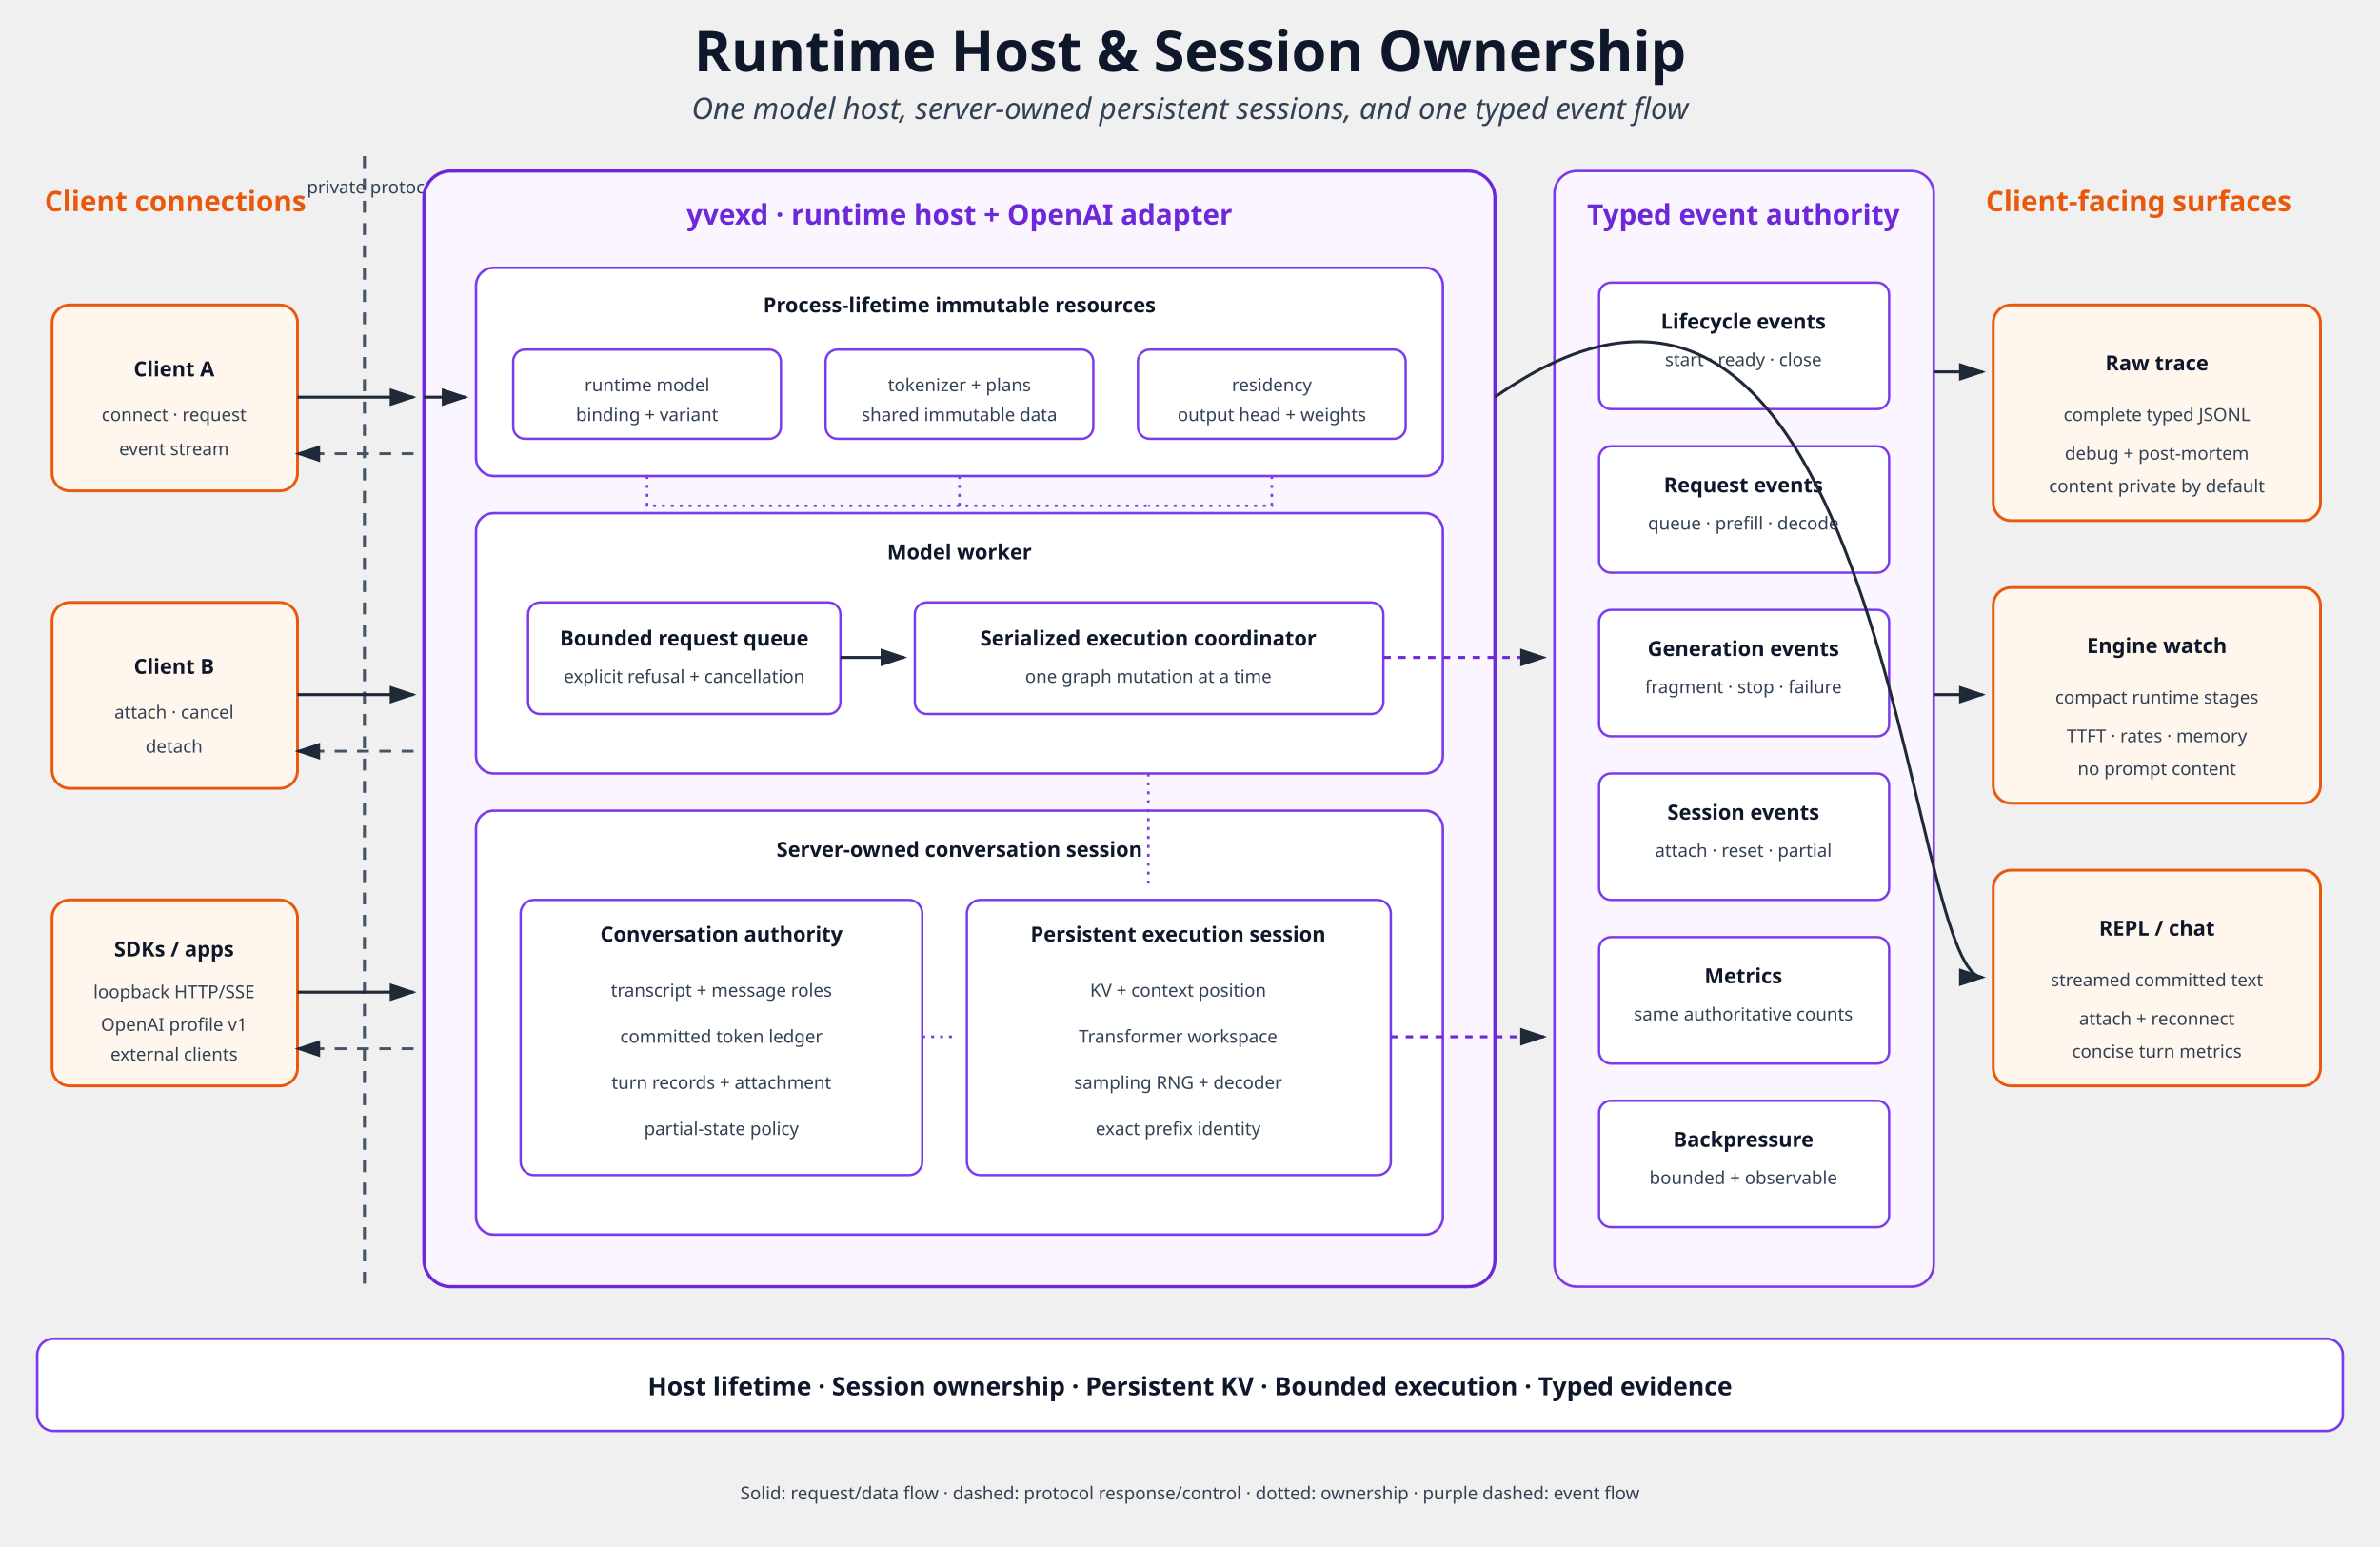
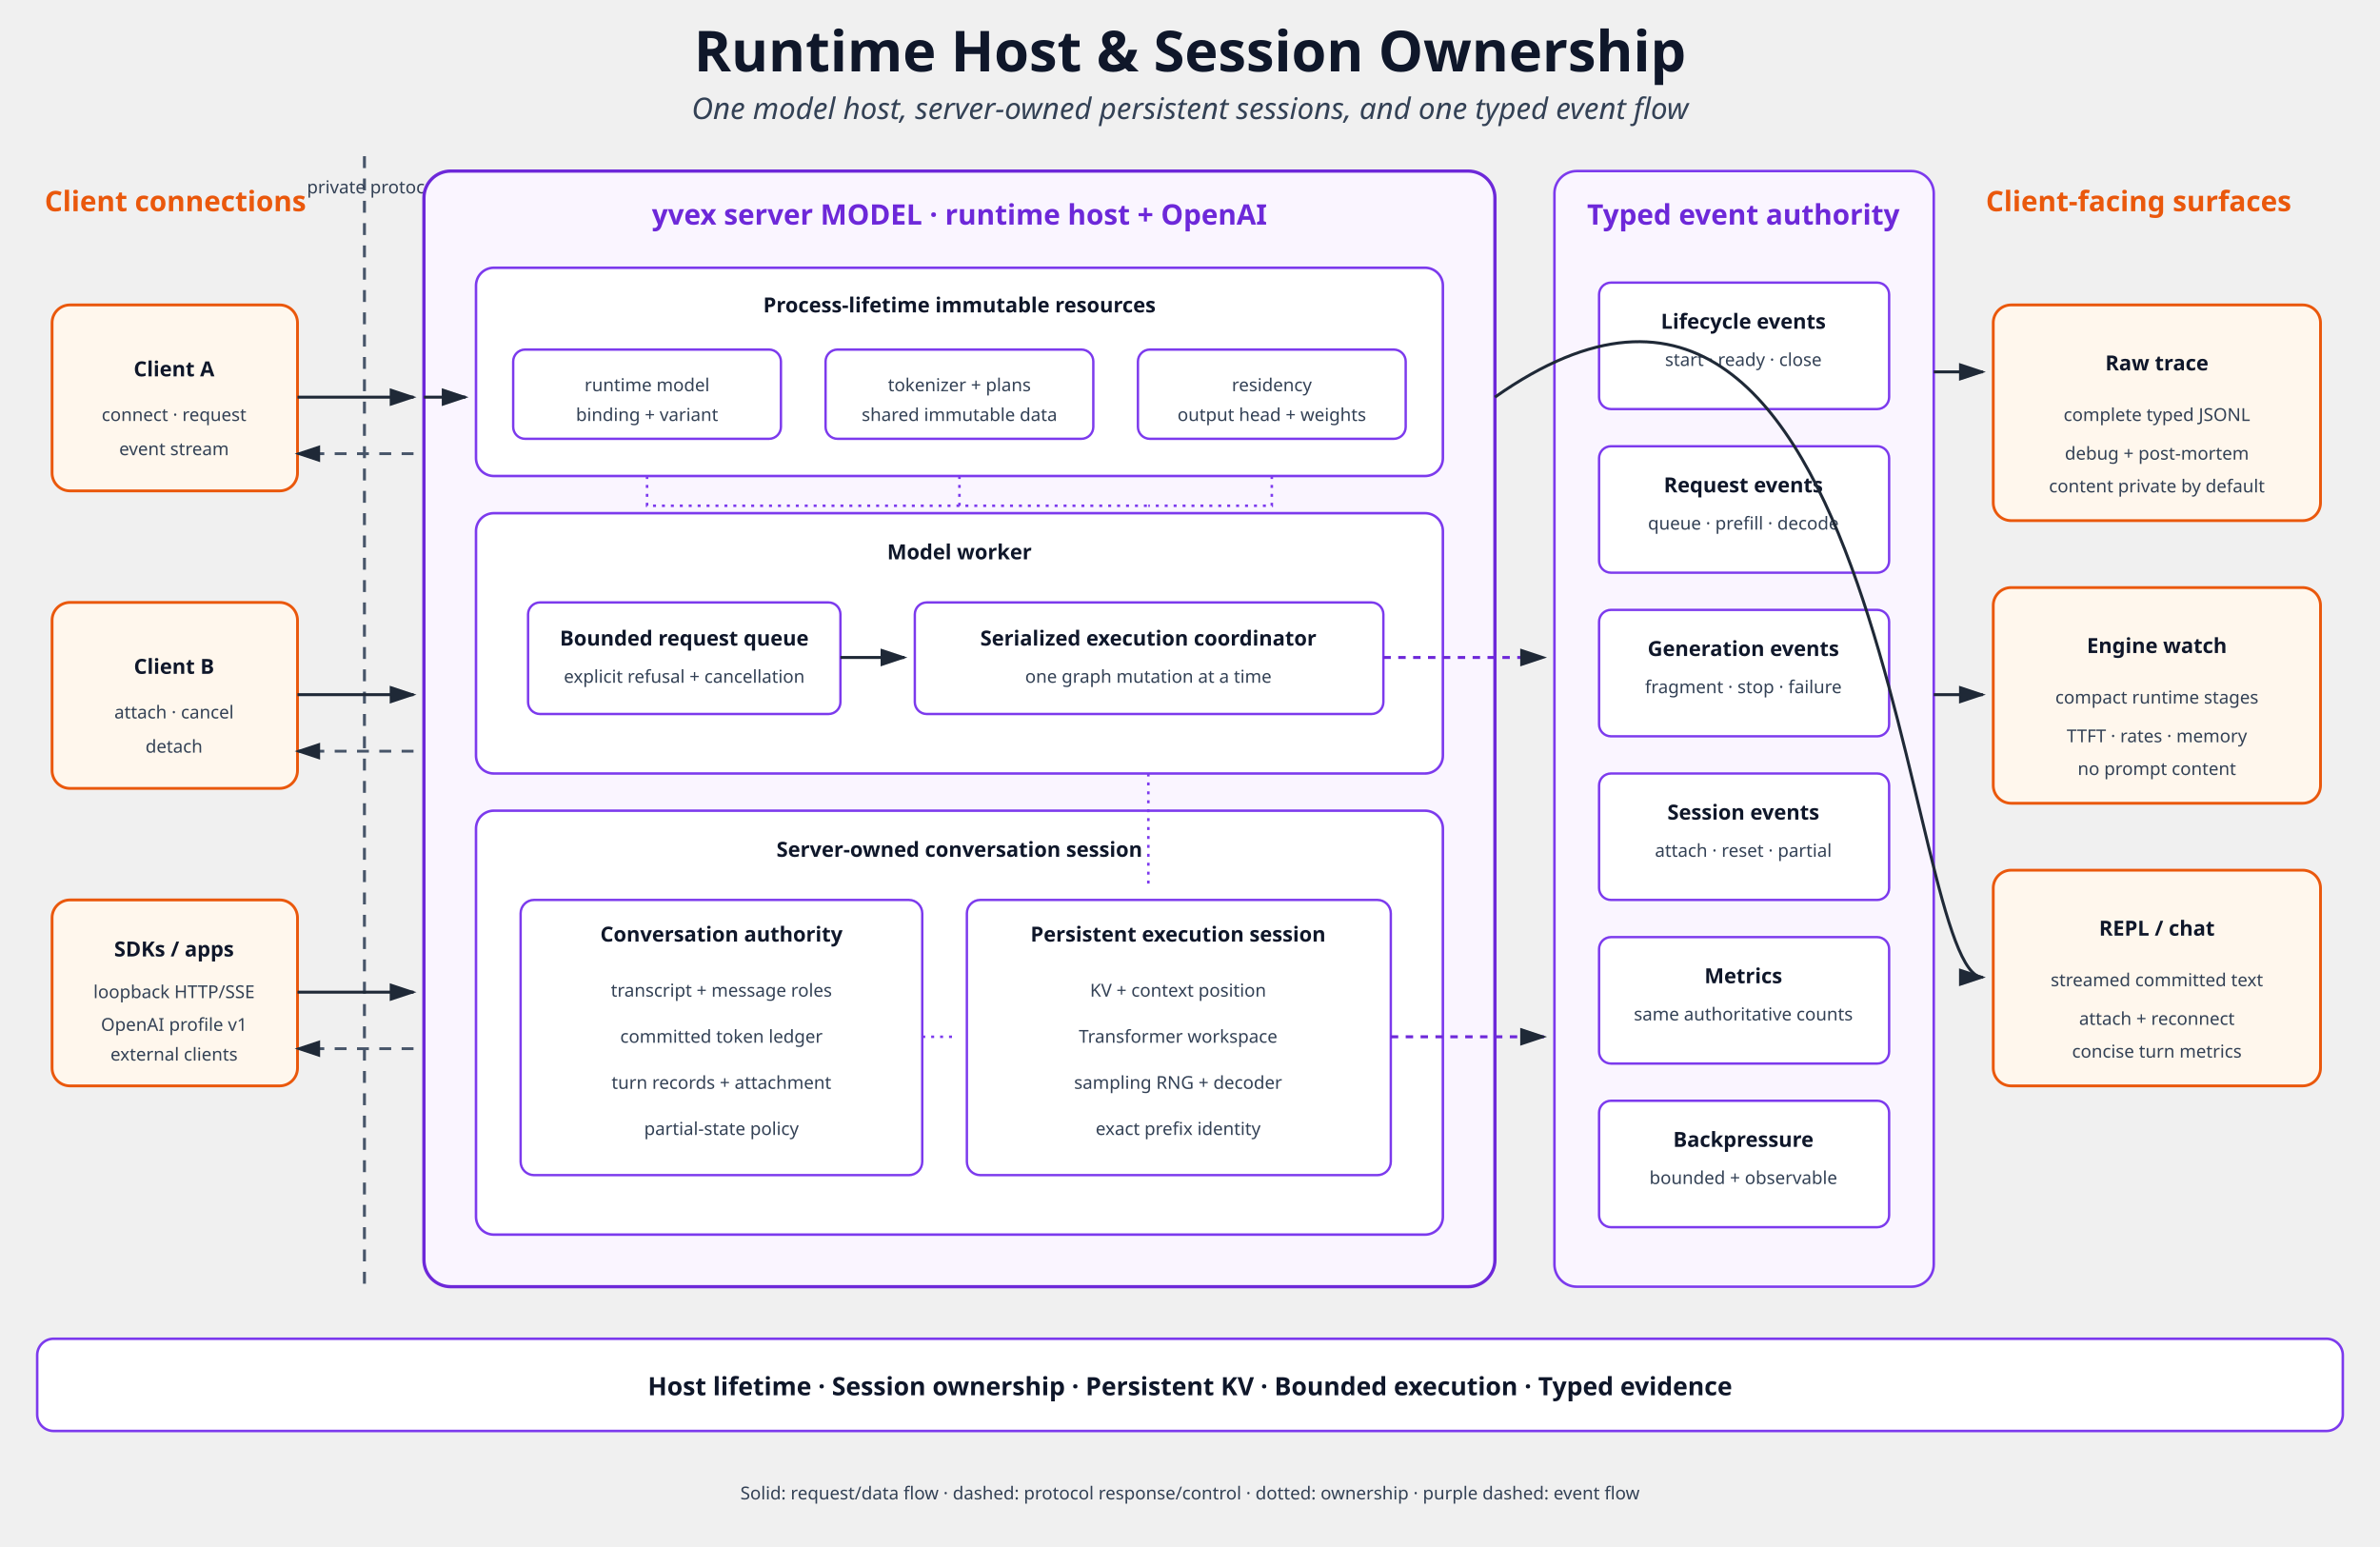
<svg xmlns="http://www.w3.org/2000/svg" width="1600" height="1040" viewBox="0 0 1600 1040" role="img" aria-labelledby="title desc">
  <defs>
    <marker id="arrow" markerWidth="10" markerHeight="10" refX="8" refY="3" orient="auto" markerUnits="strokeWidth">
      <path d="M0 0L0 6L9 3z" class="arrow-fill" />
    </marker>
    <style>
      :root{color-scheme:light dark}.host{fill:#faf5ff;stroke:#6d28d9;stroke-width:2.2}.group{fill:#fff;stroke:#7c3aed;stroke-width:1.7}.client-box{fill:#fff7ed;stroke:#ea580c;stroke-width:1.9}.event-box{fill:#faf5ff;stroke:#7c3aed;stroke-width:1.7}.surface{fill:#fff7ed;stroke:#ea580c;stroke-width:1.9}.state{fill:#fff;stroke:#7c3aed;stroke-width:1.6}.head{fill:#0f172a;font-family:sans-serif;font-size:38px;font-weight:700;text-anchor:middle}.subhead{fill:#334155;font-family:sans-serif;font-size:20px;font-style:italic;text-anchor:middle}.section{font-family:sans-serif;font-size:19px;font-weight:700}.text{fill:#0f172a;font-family:sans-serif;font-size:14px;font-weight:600;text-anchor:middle}.small{fill:#334155;font-family:sans-serif;font-size:12px;text-anchor:middle}.line{fill:none;stroke:#1f2937;stroke-width:2;marker-end:url(#arrow)}.control{fill:none;stroke:#475569;stroke-width:1.9;stroke-dasharray:8 7;marker-end:url(#arrow)}.event{fill:none;stroke:#6d28d9;stroke-width:2;stroke-dasharray:5 5;marker-end:url(#arrow)}.assoc{fill:none;stroke:#7c3aed;stroke-width:1.7;stroke-dasharray:2 4}.divider{stroke:#475569;stroke-width:2;stroke-dasharray:8 7}.arrow-fill{fill:#1f2937}.foot{fill:#0f172a;font-family:sans-serif;font-size:17px;font-weight:600;text-anchor:middle}
      @media (prefers-color-scheme: dark){.host,.event-box{fill:#2e1065;stroke:#c4b5fd}.group,.state{fill:#111827;stroke:#c4b5fd}.client-box,.surface{fill:#431407;stroke:#fdba74}.head,.section,.text,.foot{fill:#f8fafc}.subhead,.small{fill:#cbd5e1}.line,.control{stroke:#e2e8f0}.event,.assoc{stroke:#c4b5fd}.divider{stroke:#94a3b8}.arrow-fill{fill:#e2e8f0}}
    </style>
  </defs>
  <text class="head" x="800" y="48">Runtime Host &amp; Session Ownership</text>
  <text class="subhead" x="800" y="80">One model host, server-owned persistent sessions, and one typed event flow</text>
  <text class="section" x="30" y="142" fill="#ea580c">Client connections</text>
  <line class="divider" x1="245" y1="105" x2="245" y2="865" />
  <text class="small" x="280" y="130">private protocol boundary</text>
  <g transform="translate(35 205)">
    <rect class="client-box" width="165" height="125" rx="12" />
    <text class="text" x="82" y="48">Client A</text>
    <text class="small" x="82" y="78">connect · request</text>
    <text class="small" x="82" y="101">event stream</text>
  </g>
  <g transform="translate(35 405)">
    <rect class="client-box" width="165" height="125" rx="12" />
    <text class="text" x="82" y="48">Client B</text>
    <text class="small" x="82" y="78">attach · cancel</text>
    <text class="small" x="82" y="101">detach</text>
  </g>
  <g transform="translate(35 605)">
    <rect class="client-box" width="165" height="125" rx="12" />
    <text class="text" x="82" y="38">SDKs / apps</text>
    <text class="small" x="82" y="66">loopback HTTP/SSE</text>
    <text class="small" x="82" y="88">OpenAI profile v1</text>
    <text class="small" x="82" y="108">external clients</text>
  </g>
  <rect class="host" x="285" y="115" width="720" height="750" rx="18" />
-   <text class="section" x="645" y="151" fill="#6d28d9" text-anchor="middle">yvexd · runtime host + OpenAI adapter</text>
+   <text class="section" x="645" y="151" fill="#6d28d9" text-anchor="middle">yvex server MODEL · runtime host + OpenAI</text>
  <rect class="group" x="320" y="180" width="650" height="140" rx="12" />
  <text class="text" x="645" y="210">Process-lifetime immutable resources</text>
  <rect class="state" x="345" y="235" width="180" height="60" rx="8" />
  <text class="small" x="435" y="263">runtime model</text>
  <text class="small" x="435" y="283">binding + variant</text>
  <rect class="state" x="555" y="235" width="180" height="60" rx="8" />
  <text class="small" x="645" y="263">tokenizer + plans</text>
  <text class="small" x="645" y="283">shared immutable data</text>
  <rect class="state" x="765" y="235" width="180" height="60" rx="8" />
  <text class="small" x="855" y="263">residency</text>
  <text class="small" x="855" y="283">output head + weights</text>
  <rect class="group" x="320" y="345" width="650" height="175" rx="12" />
  <text class="text" x="645" y="376">Model worker</text>
  <rect class="state" x="355" y="405" width="210" height="75" rx="8" />
  <text class="text" x="460" y="434">Bounded request queue</text>
  <text class="small" x="460" y="459">explicit refusal + cancellation</text>
  <rect class="state" x="615" y="405" width="315" height="75" rx="8" />
  <text class="text" x="772" y="434">Serialized execution coordinator</text>
  <text class="small" x="772" y="459">one graph mutation at a time</text>
  <path class="line" d="M565 442H608" />
  <path class="assoc" d="M435 320V340H772" />
  <path class="assoc" d="M645 320V340" />
  <path class="assoc" d="M855 320V340H772" />
  <rect class="group" x="320" y="545" width="650" height="285" rx="12" />
  <text class="text" x="645" y="576">Server-owned conversation session</text>
  <rect class="state" x="350" y="605" width="270" height="185" rx="9" />
  <text class="text" x="485" y="633">Conversation authority</text>
  <text class="small" x="485" y="670">transcript + message roles</text>
  <text class="small" x="485" y="701">committed token ledger</text>
  <text class="small" x="485" y="732">turn records + attachment</text>
  <text class="small" x="485" y="763">partial-state policy</text>
  <rect class="state" x="650" y="605" width="285" height="185" rx="9" />
  <text class="text" x="792" y="633">Persistent execution session</text>
  <text class="small" x="792" y="670">KV + context position</text>
  <text class="small" x="792" y="701">Transformer workspace</text>
  <text class="small" x="792" y="732">sampling RNG + decoder</text>
  <text class="small" x="792" y="763">exact prefix identity</text>
  <path class="assoc" d="M620 697H643" />
  <path class="assoc" d="M772 520V598" />
  <path class="line" d="M200 267H278" />
  <path class="control" d="M278 305H200" />
  <path class="line" d="M200 467H278" />
  <path class="control" d="M278 505H200" />
  <path class="line" d="M200 667H278" />
  <path class="control" d="M278 705H200" />
  <path class="line" d="M285 267H313" />
  <rect class="event-box" x="1045" y="115" width="255" height="750" rx="15" />
  <text class="section" x="1172" y="151" fill="#6d28d9" text-anchor="middle">Typed event authority</text>
  <g transform="translate(1075 190)">
    <rect class="state" width="195" height="85" rx="8" />
    <text class="text" x="97" y="31">Lifecycle events</text>
    <text class="small" x="97" y="56">start · ready · close</text>
  </g>
  <g transform="translate(1075 300)">
    <rect class="state" width="195" height="85" rx="8" />
    <text class="text" x="97" y="31">Request events</text>
    <text class="small" x="97" y="56">queue · prefill · decode</text>
  </g>
  <g transform="translate(1075 410)">
    <rect class="state" width="195" height="85" rx="8" />
    <text class="text" x="97" y="31">Generation events</text>
    <text class="small" x="97" y="56">fragment · stop · failure</text>
  </g>
  <g transform="translate(1075 520)">
    <rect class="state" width="195" height="85" rx="8" />
    <text class="text" x="97" y="31">Session events</text>
    <text class="small" x="97" y="56">attach · reset · partial</text>
  </g>
  <g transform="translate(1075 630)">
    <rect class="state" width="195" height="85" rx="8" />
    <text class="text" x="97" y="31">Metrics</text>
    <text class="small" x="97" y="56">same authoritative counts</text>
  </g>
  <g transform="translate(1075 740)">
    <rect class="state" width="195" height="85" rx="8" />
    <text class="text" x="97" y="31">Backpressure</text>
    <text class="small" x="97" y="56">bounded + observable</text>
  </g>
  <path class="event" d="M930 442H1038" />
  <path class="event" d="M935 697H1038" />
  <text class="section" x="1335" y="142" fill="#ea580c">Client-facing surfaces</text>
  <g transform="translate(1340 205)">
    <rect class="surface" width="220" height="145" rx="12" />
    <text class="text" x="110" y="44">Raw trace</text>
    <text class="small" x="110" y="78">complete typed JSONL</text>
    <text class="small" x="110" y="104">debug + post-mortem</text>
    <text class="small" x="110" y="126">content private by default</text>
  </g>
  <g transform="translate(1340 395)">
    <rect class="surface" width="220" height="145" rx="12" />
    <text class="text" x="110" y="44">Engine watch</text>
    <text class="small" x="110" y="78">compact runtime stages</text>
    <text class="small" x="110" y="104">TTFT · rates · memory</text>
    <text class="small" x="110" y="126">no prompt content</text>
  </g>
  <g transform="translate(1340 585)">
    <rect class="surface" width="220" height="145" rx="12" />
    <text class="text" x="110" y="44">REPL / chat</text>
    <text class="small" x="110" y="78">streamed committed text</text>
    <text class="small" x="110" y="104">attach + reconnect</text>
    <text class="small" x="110" y="126">concise turn metrics</text>
  </g>
  <path class="line" d="M1300 250H1333" />
  <path class="line" d="M1300 467H1333" />
  <path class="line" d="M1005 267C1270 80 1280 657 1333 657" />
  <rect class="group" x="25" y="900" width="1550" height="62" rx="11" />
  <text class="foot" x="800" y="938">Host lifetime  ·  Session ownership  ·  Persistent KV  ·  Bounded execution  ·  Typed evidence</text>
  <text class="small" x="800" y="1008">Solid: request/data flow   ·   dashed: protocol response/control   ·   dotted: ownership   ·   purple dashed: event flow</text>
</svg>
